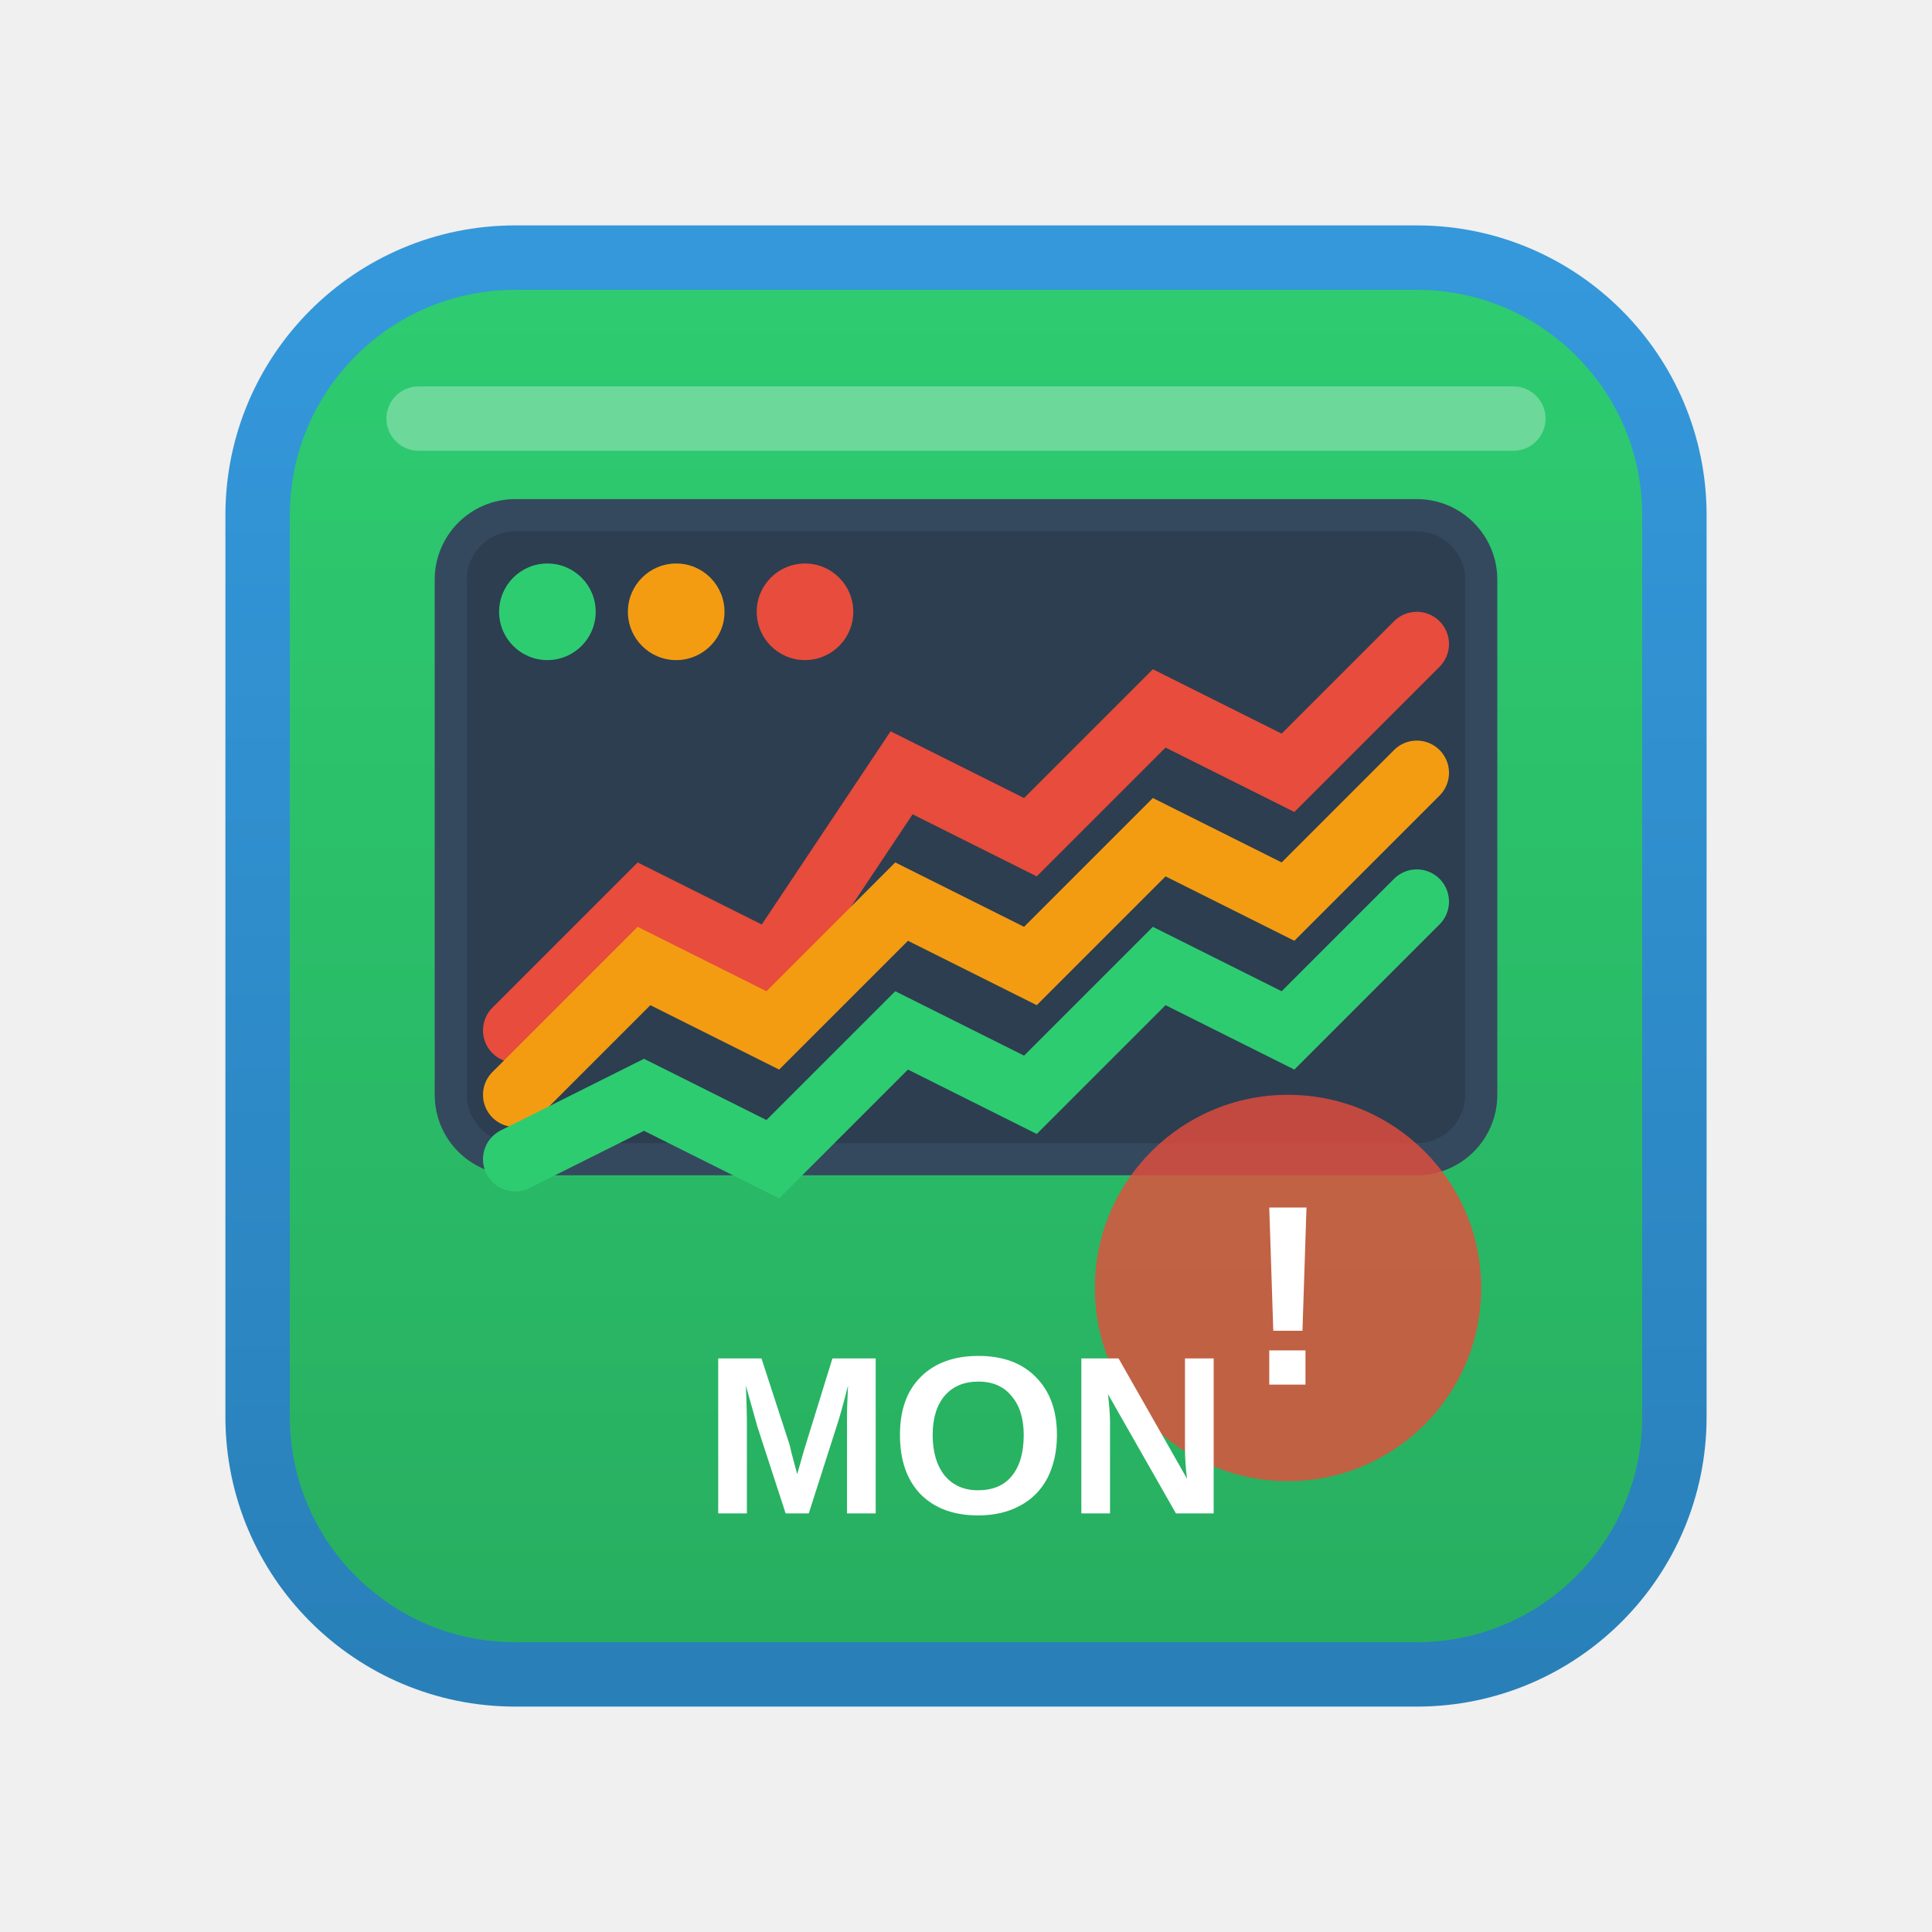
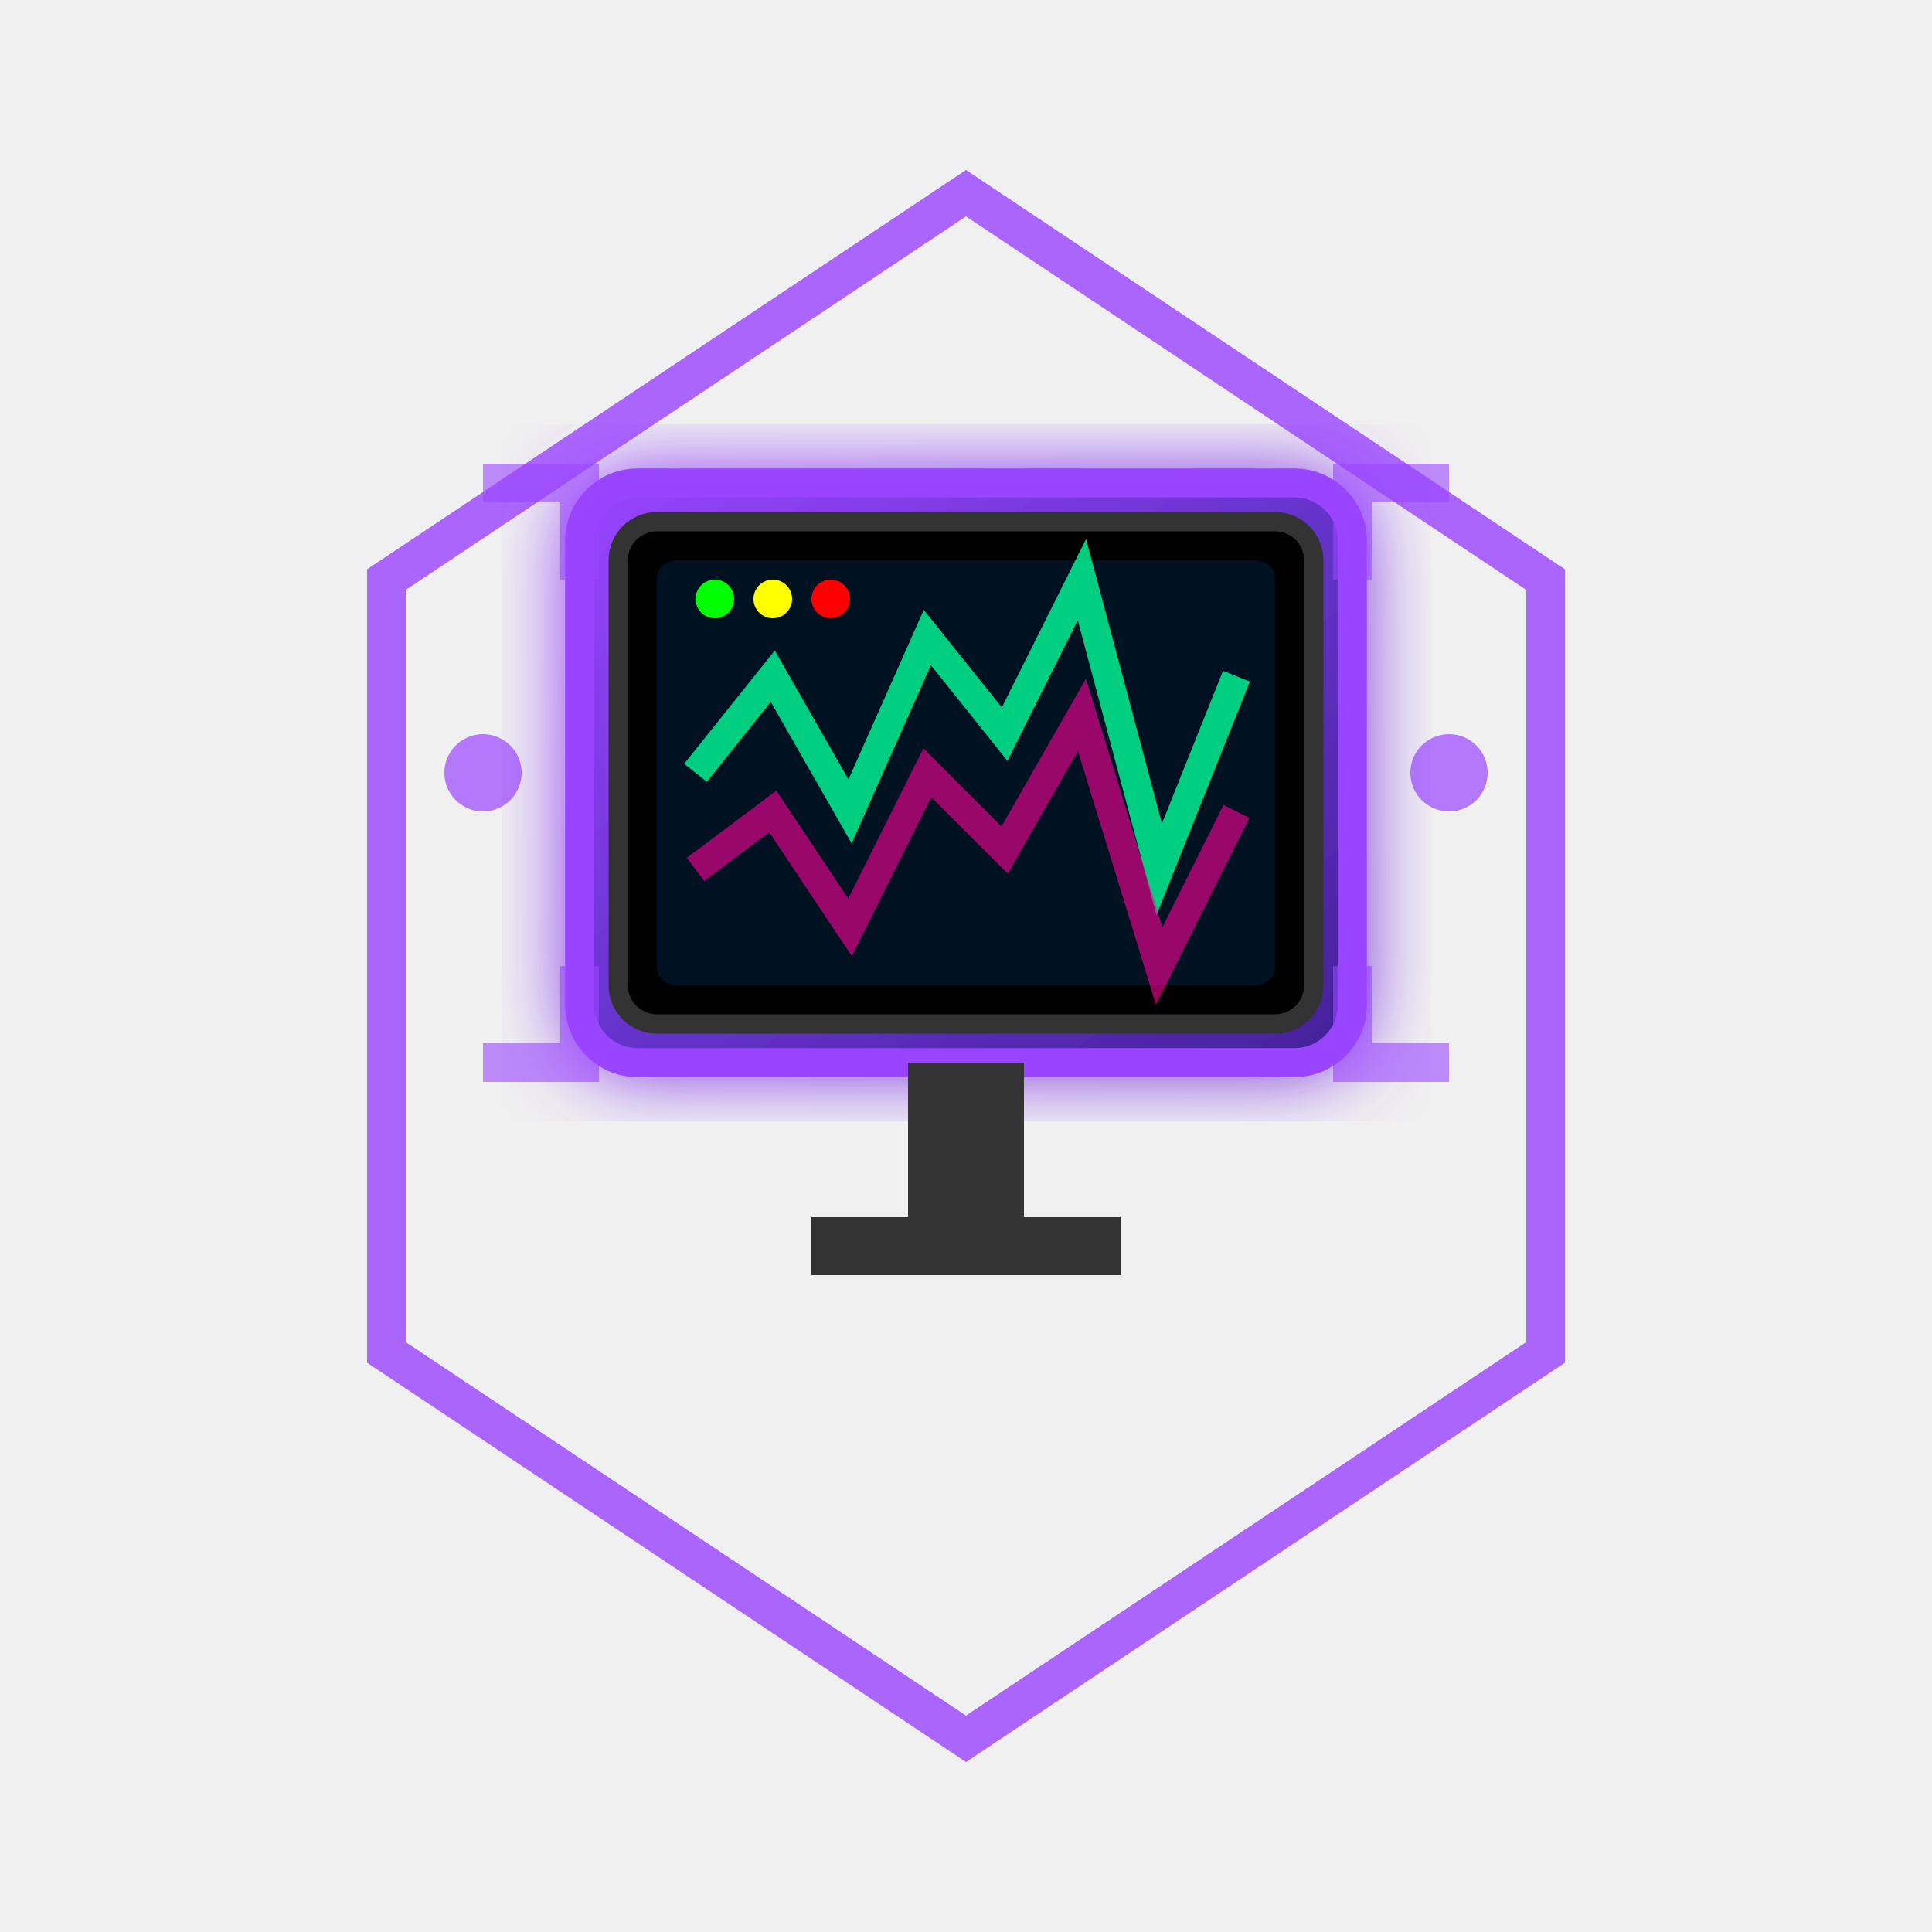
- <svg xmlns="http://www.w3.org/2000/svg" viewBox="0 0 60 60" width="60" height="60">
+ <svg xmlns="http://www.w3.org/2000/svg" viewBox="0 0 100 100">
  <defs>
-     <linearGradient id="monitorGradient" x1="0%" y1="0%" x2="0%" y2="100%">
-       <stop offset="0%" style="stop-color:#2ecc71;stop-opacity:1" />
-       <stop offset="100%" style="stop-color:#27ae60;stop-opacity:1" />
+     <linearGradient id="monitorGrad" x1="0%" y1="0%" x2="100%" y2="100%">
+       <stop offset="0%" style="stop-color:#9944ff;stop-opacity:1" />
+       <stop offset="50%" style="stop-color:#6633cc;stop-opacity:1" />
+       <stop offset="100%" style="stop-color:#442299;stop-opacity:1" />
    </linearGradient>
-     <linearGradient id="monitorBorder" x1="0%" y1="0%" x2="0%" y2="100%">
-       <stop offset="0%" style="stop-color:#3498db;stop-opacity:1" />
-       <stop offset="100%" style="stop-color:#2980b9;stop-opacity:1" />
-     </linearGradient>
+     <filter id="glow">
+       <feGaussianBlur stdDeviation="2" result="coloredBlur" />
+       <feMerge>
+         <feMergeNode in="coloredBlur" />
+         <feMergeNode in="SourceGraphic" />
+       </feMerge>
+     </filter>
  </defs>
-   <rect x="8" y="8" width="44" height="44" fill="url(#monitorGradient)" stroke="url(#monitorBorder)" stroke-width="2" rx="8" />
-   <rect x="14" y="16" width="32" height="20" fill="#2c3e50" stroke="#34495e" stroke-width="1" rx="2" />
-   <polyline points="16,32 20,28 24,30 28,24 32,26 36,22 40,24 44,20" fill="none" stroke="#e74c3c" stroke-width="2" stroke-linecap="round" />
-   <polyline points="16,34 20,30 24,32 28,28 32,30 36,26 40,28 44,24" fill="none" stroke="#f39c12" stroke-width="2" stroke-linecap="round" />
-   <polyline points="16,36 20,34 24,36 28,32 32,34 36,30 40,32 44,28" fill="none" stroke="#2ecc71" stroke-width="2" stroke-linecap="round" />
-   <circle cx="17" cy="19" r="1.5" fill="#2ecc71" />
-   <circle cx="21" cy="19" r="1.5" fill="#f39c12" />
-   <circle cx="25" cy="19" r="1.5" fill="#e74c3c" />
-   <circle cx="40" cy="40" r="6" fill="#e74c3c" opacity="0.8" />
-   <text x="40" y="43" font-family="Arial, sans-serif" font-size="8" fill="#fff" text-anchor="middle" font-weight="bold">!</text>
-   <rect x="12" y="12" width="36" height="2" fill="rgba(255,255,255,0.3)" rx="1" />
-   <text x="30" y="47" font-family="Arial, sans-serif" font-size="7" fill="#fff" text-anchor="middle" font-weight="bold">MON</text>
+   <polygon points="50,10 80,30 80,70 50,90 20,70 20,30" fill="none" stroke="#9944ff" stroke-width="2" opacity="0.8" />
+   <rect x="30" y="25" width="40" height="30" rx="3" fill="url(#monitorGrad)" stroke="#9944ff" stroke-width="1.5" filter="url(#glow)" />
+   <rect x="32" y="27" width="36" height="26" rx="2" fill="#000000" stroke="#333333" stroke-width="1" />
+   <rect x="34" y="29" width="32" height="22" fill="#001122" rx="1" />
+   <polyline points="36,40 40,35 44,42 48,33 52,38 56,30 60,45 64,35" fill="none" stroke="#00ff99" stroke-width="1.5" opacity="0.8" />
+   <polyline points="36,45 40,42 44,48 48,40 52,44 56,37 60,50 64,42" fill="none" stroke="#ff0099" stroke-width="1.5" opacity="0.6" />
+   <circle cx="37" cy="31" r="1" fill="#00ff00" />
+   <circle cx="40" cy="31" r="1" fill="#ffff00" />
+   <circle cx="43" cy="31" r="1" fill="#ff0000" />
+   <rect x="47" y="55" width="6" height="8" fill="#333333" />
+   <rect x="42" y="63" width="16" height="3" fill="#333333" />
+   <circle cx="25" cy="40" r="2" fill="#9944ff" opacity="0.7" />
+   <circle cx="75" cy="40" r="2" fill="#9944ff" opacity="0.7" />
+   <path d="M25,25 L30,25 L30,30" fill="none" stroke="#9944ff" stroke-width="2" opacity="0.6" />
+   <path d="M75,25 L70,25 L70,30" fill="none" stroke="#9944ff" stroke-width="2" opacity="0.6" />
+   <path d="M25,55 L30,55 L30,50" fill="none" stroke="#9944ff" stroke-width="2" opacity="0.6" />
+   <path d="M75,55 L70,55 L70,50" fill="none" stroke="#9944ff" stroke-width="2" opacity="0.6" />
</svg>
